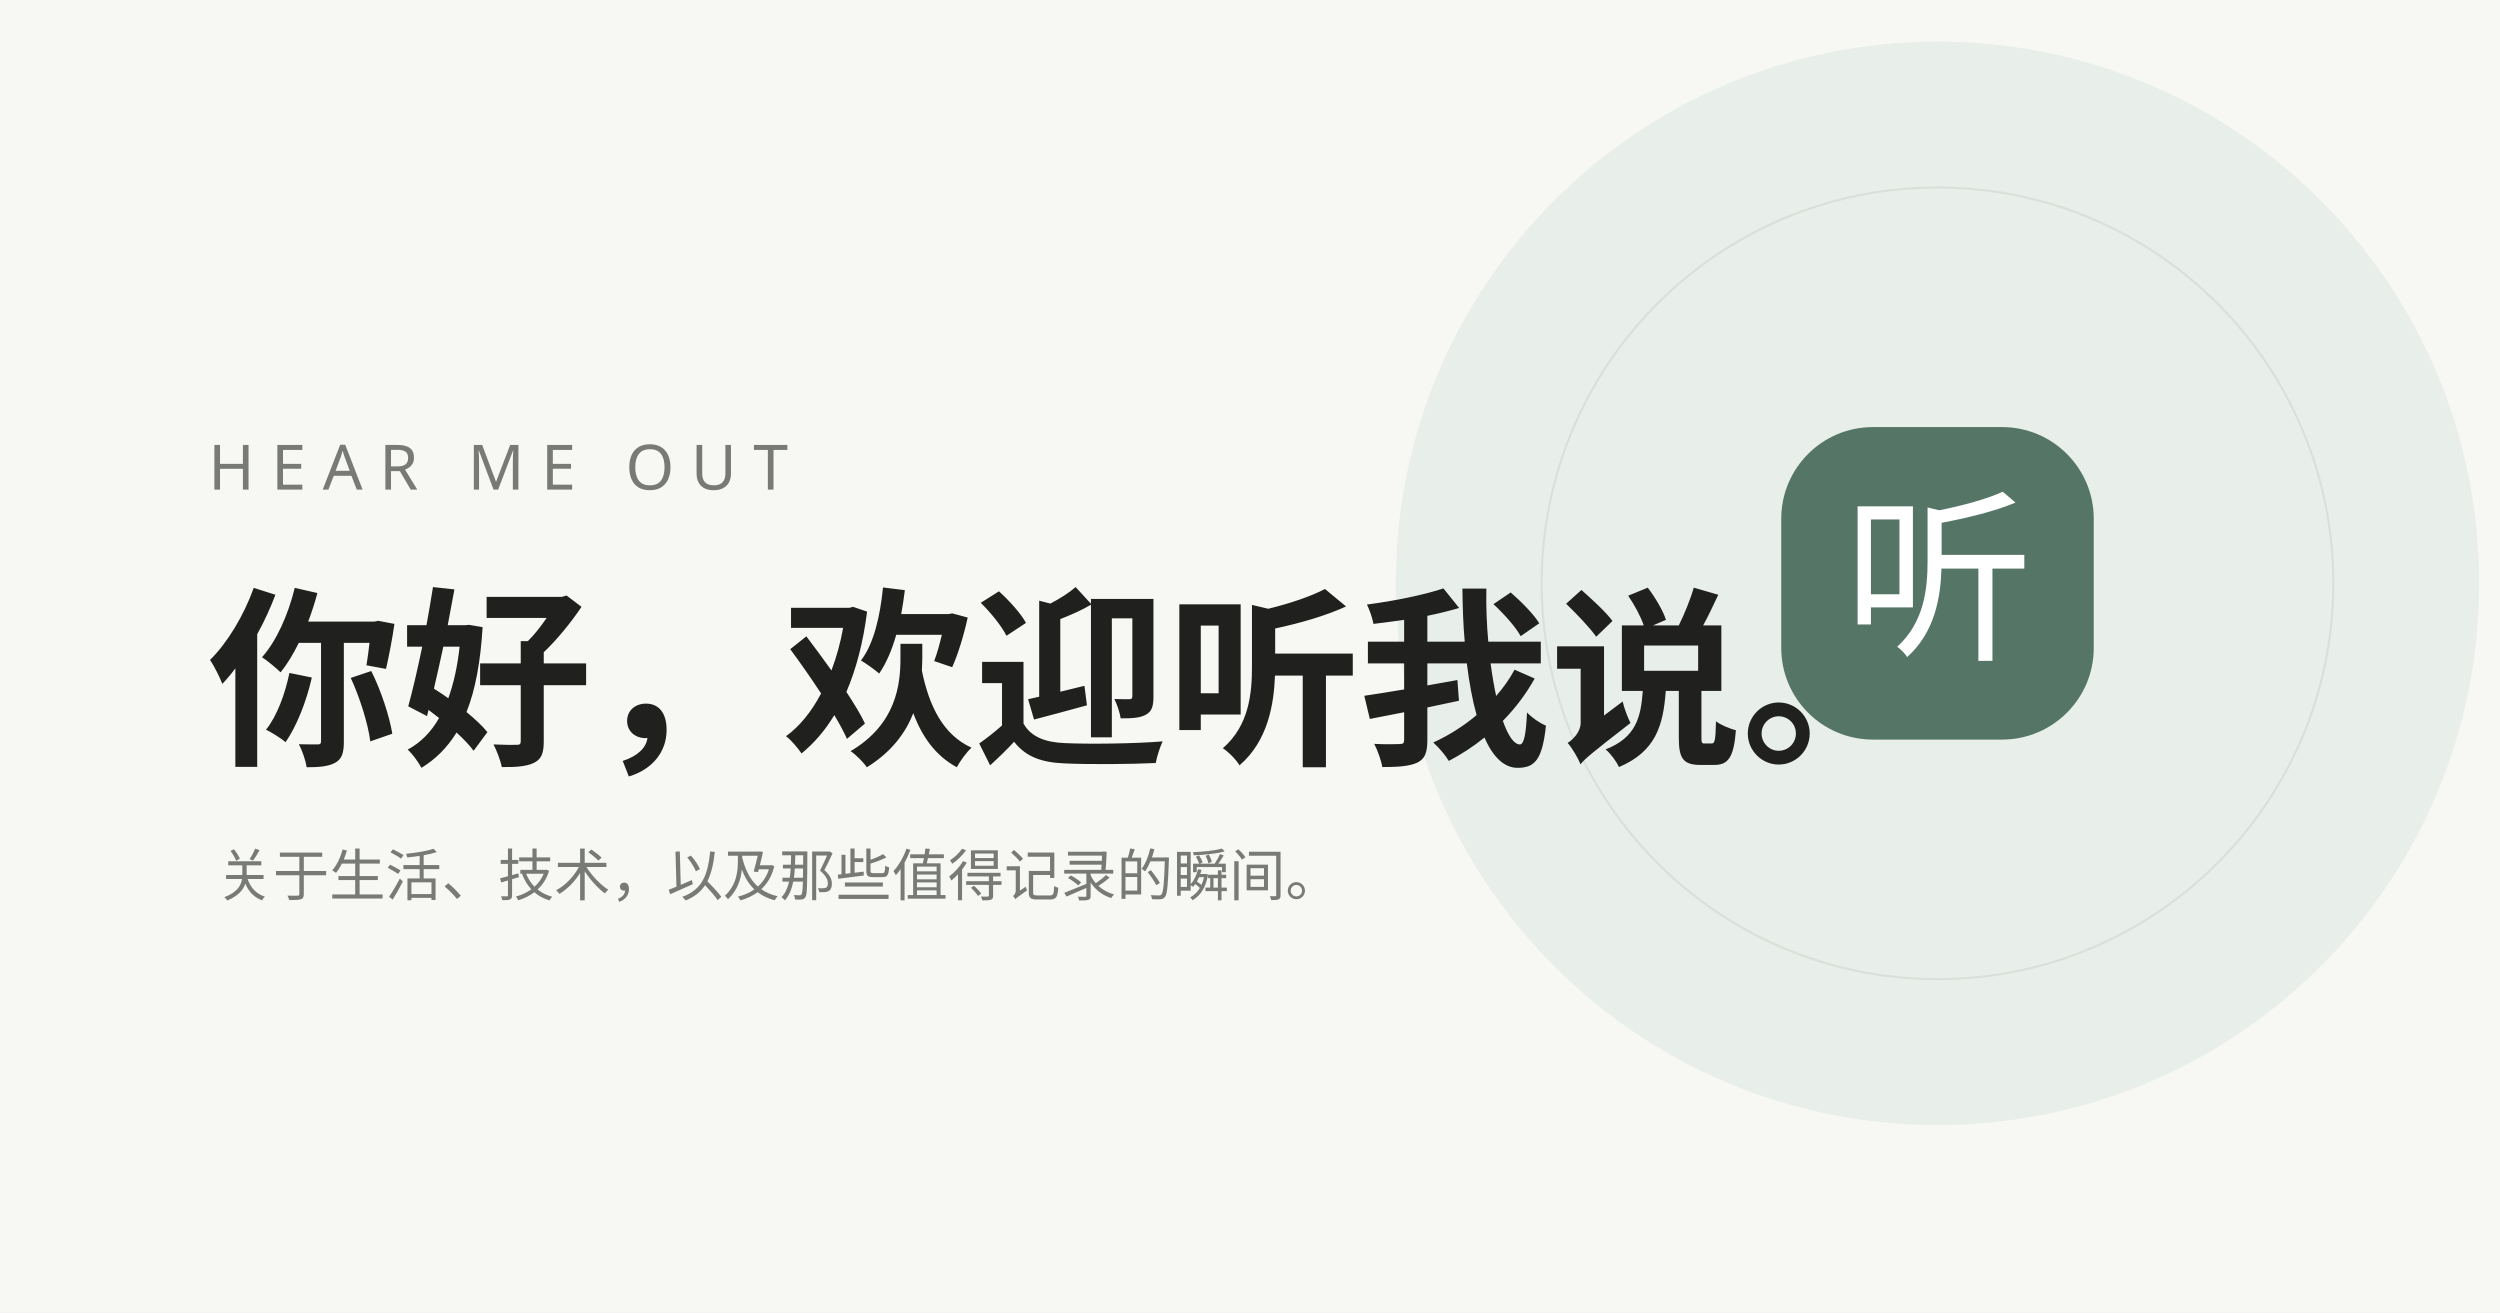
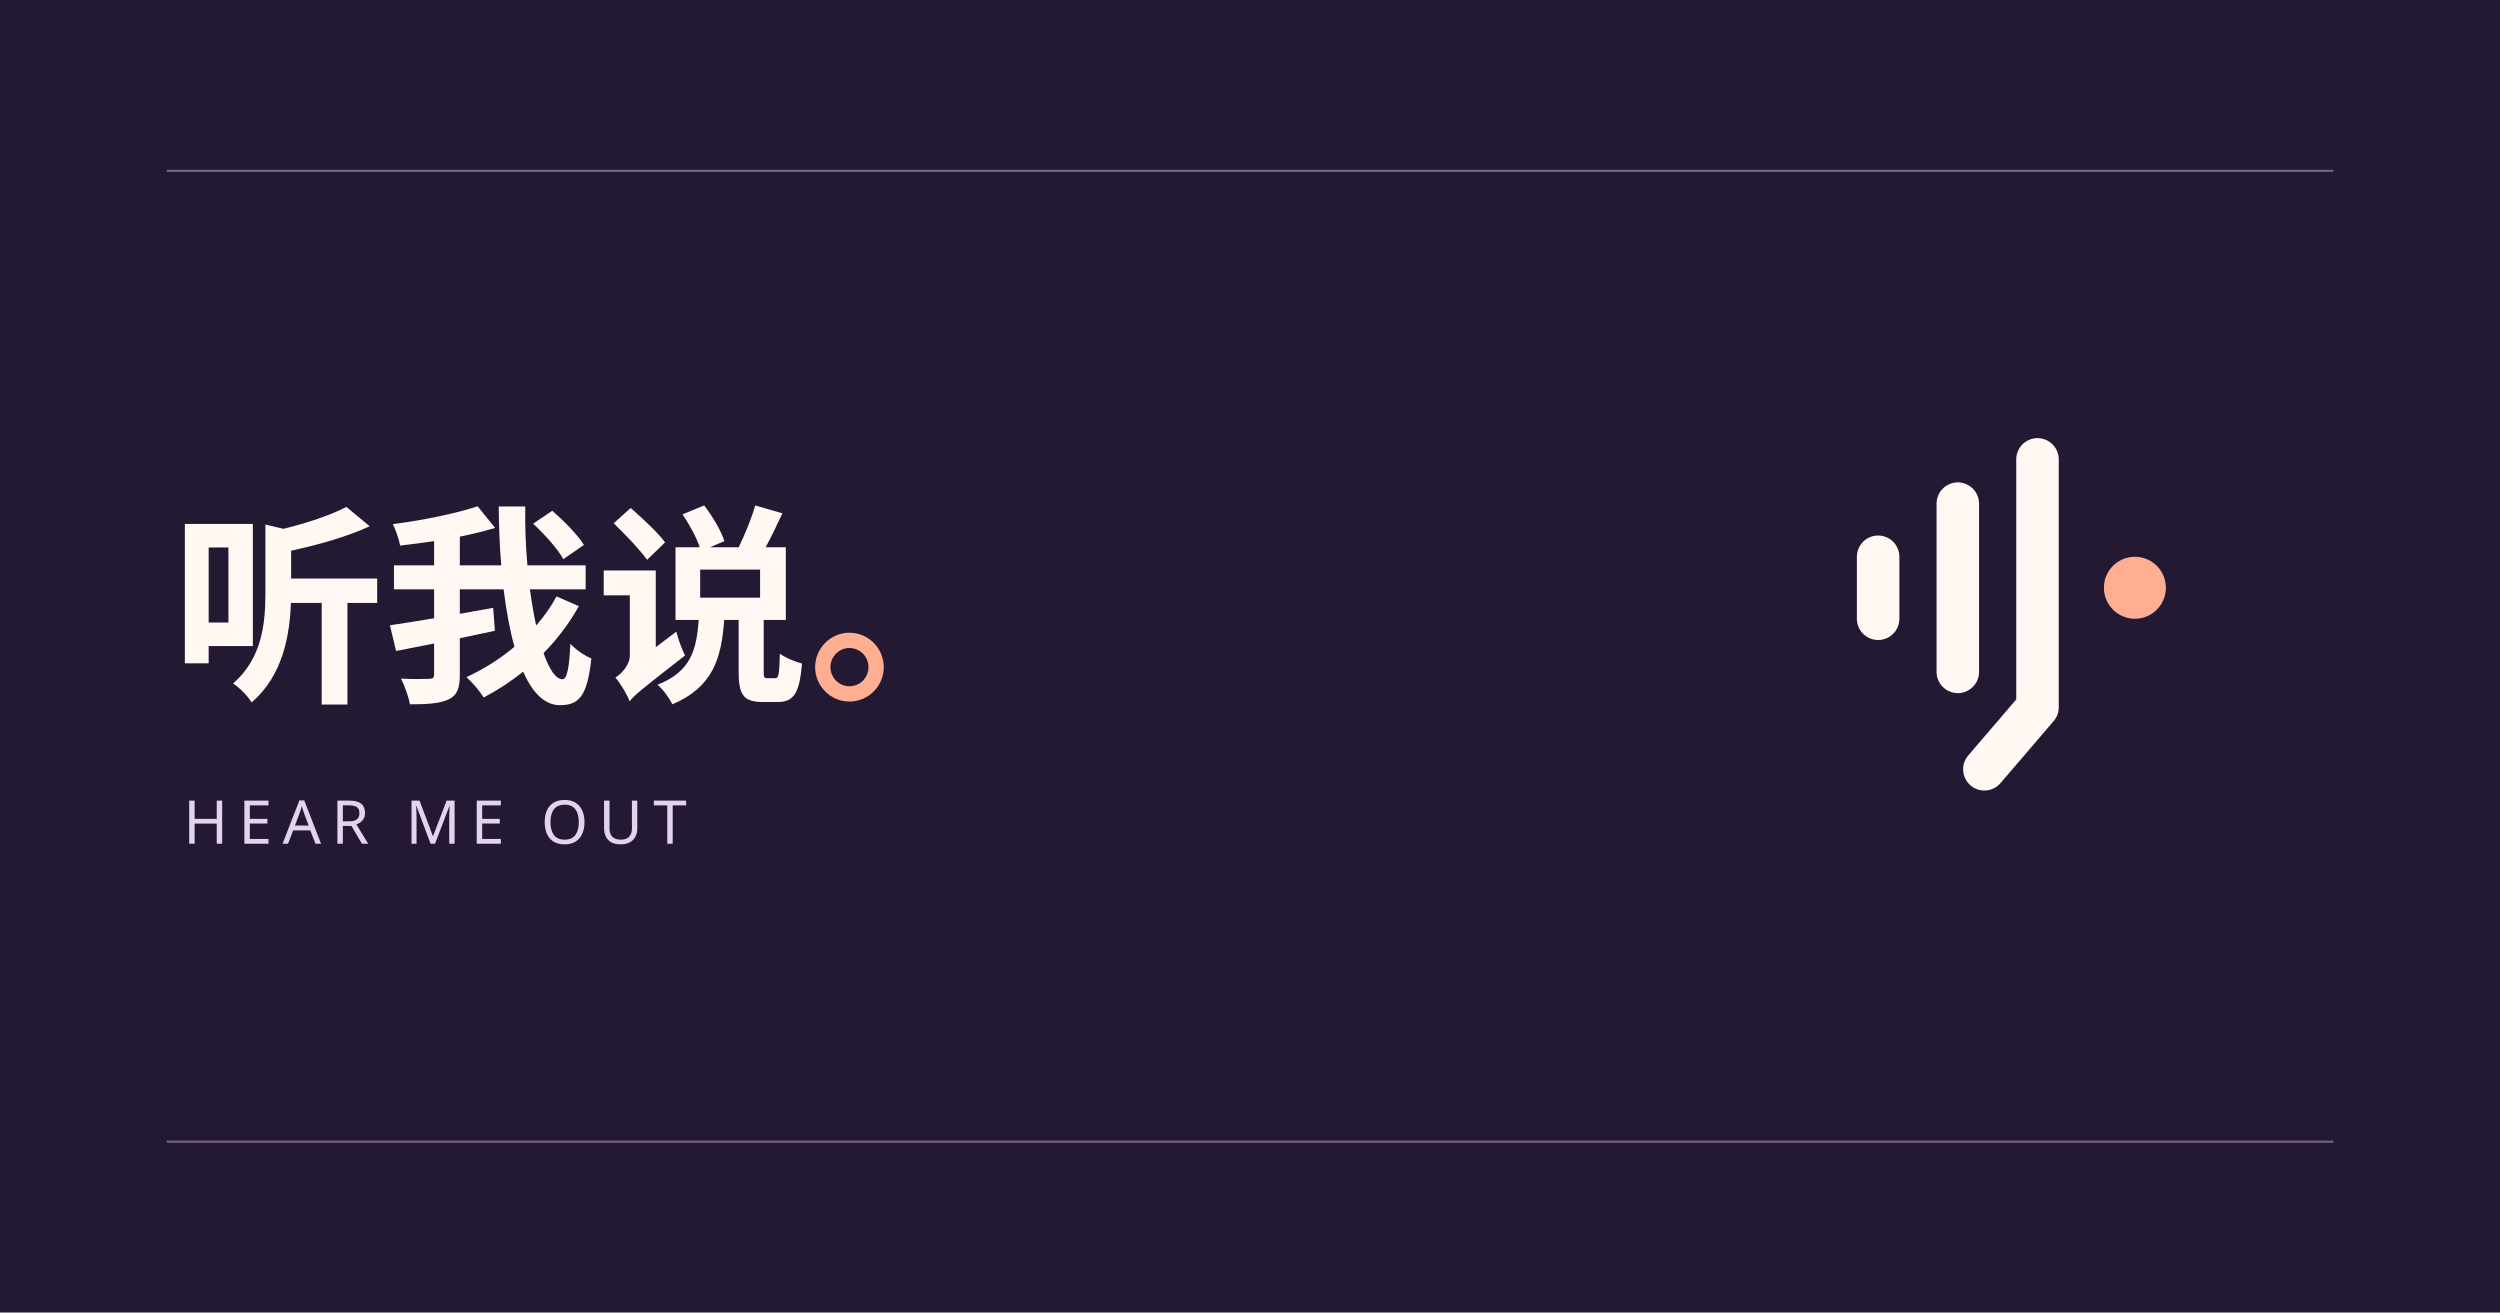
<svg xmlns="http://www.w3.org/2000/svg" width="1200" height="630" viewBox="0 0 1200 630">
-   <rect width="1200" height="630" fill="#f7f7f4" />
-   <circle cx="930" cy="280" r="260" fill="#e8eee9" />
-   <circle cx="930" cy="280" r="190" fill="none" stroke="#d7e0d9" />
-   <text x="100" y="235" font-family="sans-serif" font-size="30" letter-spacing="8" fill="#777a75">HEAR ME OUT</text>
-   <text x="100" y="360" font-family="sans-serif" font-size="92" font-weight="700" fill="#20211f">你好，欢迎听我说。</text>
-   <text x="104" y="430" font-family="sans-serif" font-size="27" fill="#777a75">关于生活、技术，以及那些值得记录的瞬间。</text>
-   <rect x="855" y="205" width="150" height="150" rx="44" fill="#557566" />
-   <text x="930" y="310" text-anchor="middle" font-family="sans-serif" font-size="90" fill="white">听</text>
+   <rect width="1200" height="630" fill="#241932" />
+   <path d="M80 82H1120M80 548H1120" stroke="#796687" />
+   <g transform="translate(825 161) scale(4.25)">
+     <rect width="64" height="64" rx="15" fill="#241932" />
+     <path d="M18 25v7m9-13v19m9-24v28l-6 7" fill="none" stroke="#fff8f3" stroke-width="4.8" stroke-linecap="round" stroke-linejoin="round" />
+     <circle cx="47" cy="28.5" r="3.5" fill="#ffae92" />
+   </g>
+   <g font-family="PingFang SC, Microsoft YaHei, system-ui, sans-serif">
+     <text x="82" y="329" font-size="102" font-weight="650" fill="#fff8f3">听我说<tspan fill="#ffae92">。</tspan>
+     </text>
+     <text x="88" y="405" font-size="29" letter-spacing="5" fill="#e3d3ed">HEAR ME OUT</text>
+   </g>
</svg>
